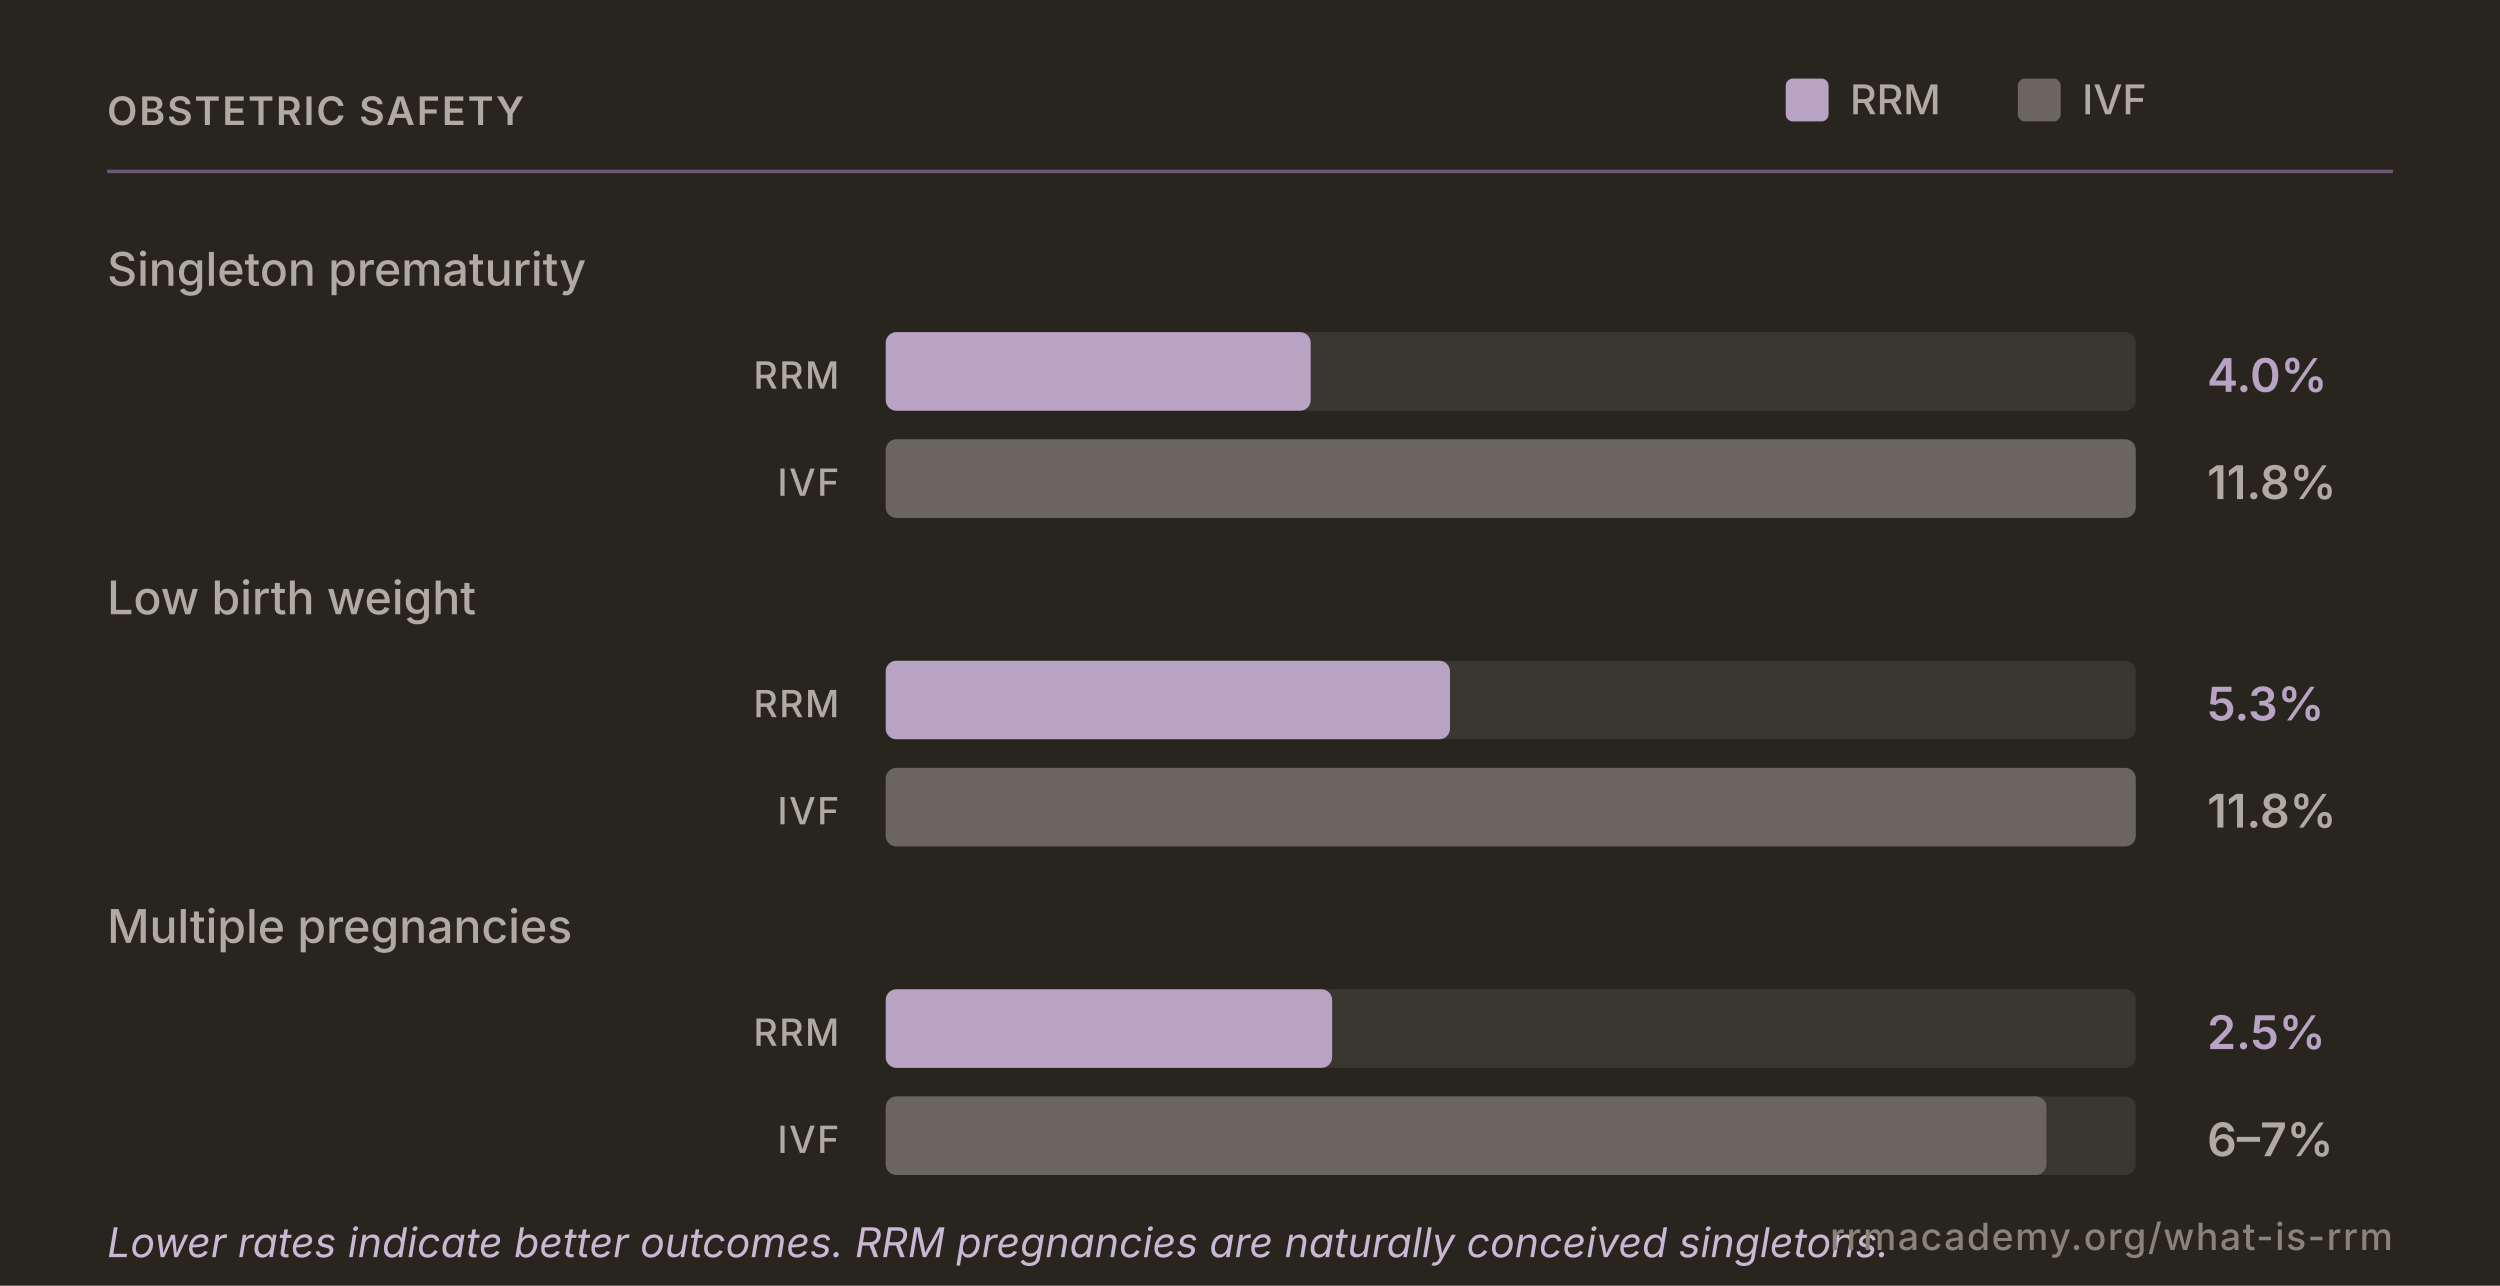
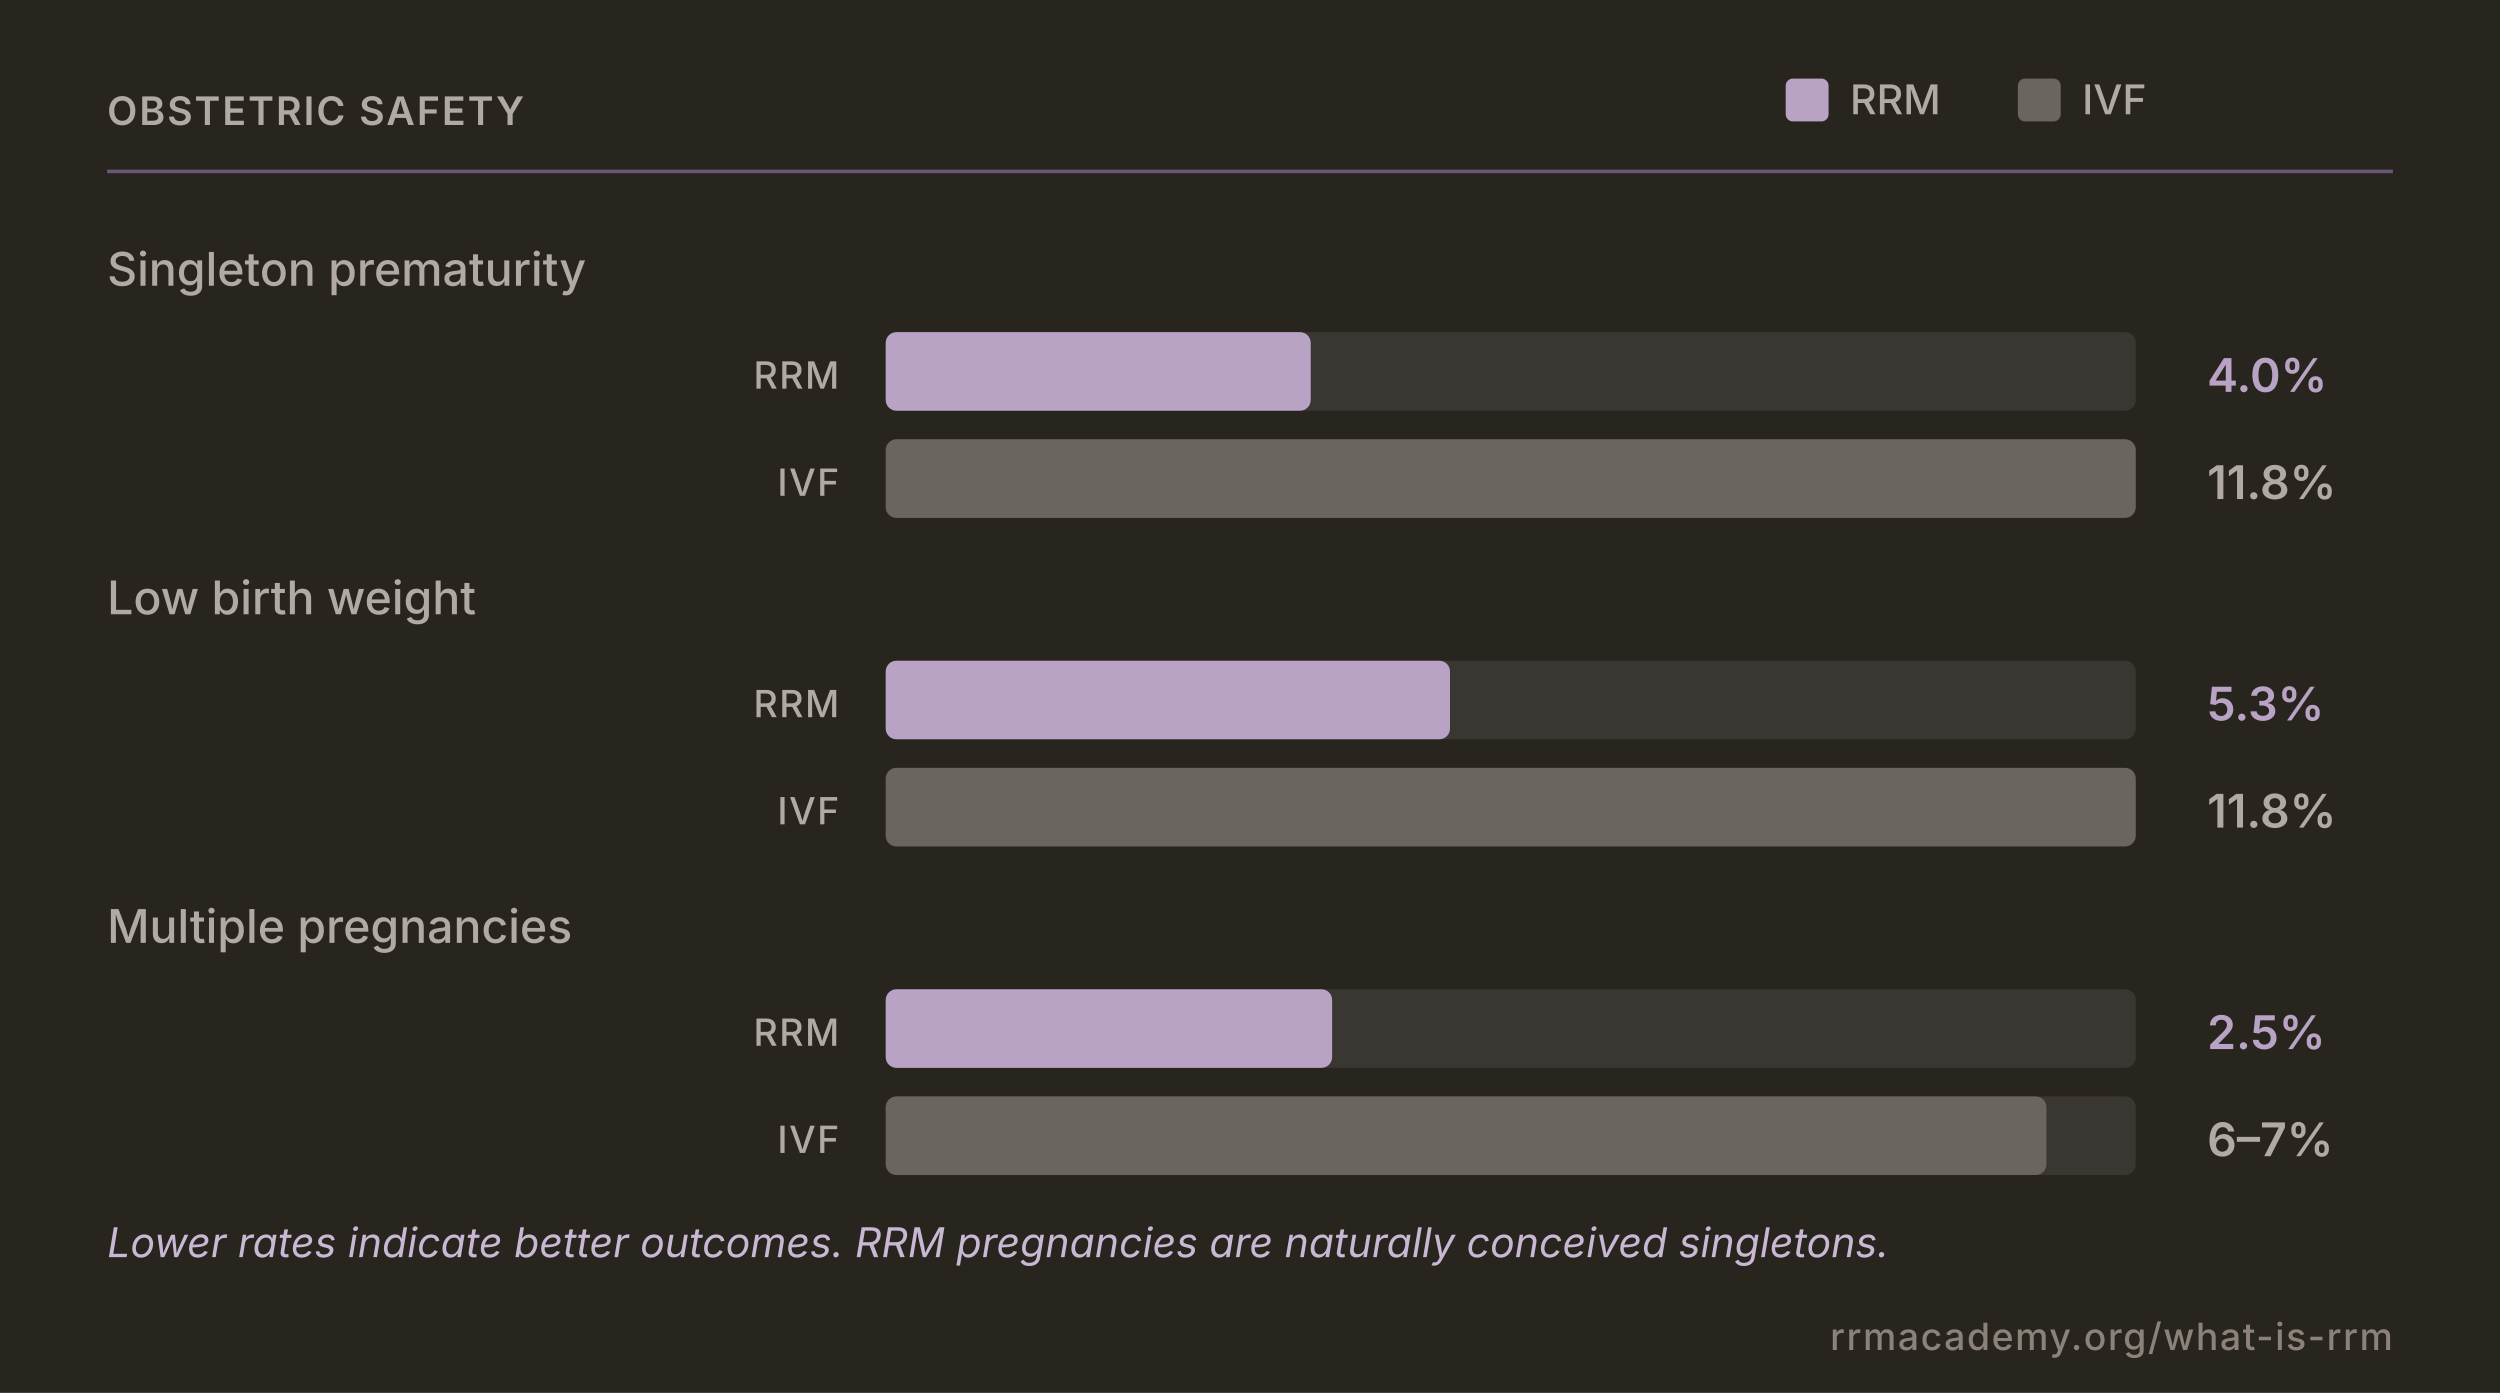
- <svg xmlns="http://www.w3.org/2000/svg" viewBox="0 0 700 360" role="img" aria-label="Obstetric safety outcomes comparing restorative reproductive medicine and IVF">
+ <svg xmlns="http://www.w3.org/2000/svg" viewBox="0 0 700 390" role="img" aria-label="Obstetric safety outcomes comparing restorative reproductive medicine and IVF">
  <style>
    .heading { font-family: 'Inter', sans-serif; font-size: 11px; font-weight: 600; fill: #b0aaa2; letter-spacing: 0.05em; }
    .divider { stroke: #6b5877; stroke-width: 1; }
    .metric { font-family: 'Inter', sans-serif; font-size: 13px; font-weight: 500; fill: #b0aaa2; }
    .legend-label { font-family: 'Inter', sans-serif; font-size: 11.5px; font-weight: 500; fill: #b0aaa2; }
    .track { fill: #3a3632; }
    .bar-rrm { fill: #b8a3c4; }
    .bar-ivf { fill: #6b6560; }
    .value { font-family: 'Inter', sans-serif; font-size: 13px; font-weight: 600; dominant-baseline: central; }
    .value-rrm { fill: #b8a3c4; }
    .value-ivf { fill: #b0aaa2; }
    .tag { font-family: 'Inter', sans-serif; font-size: 10.5px; font-weight: 500; fill: #b0aaa2; letter-spacing: 0.04em; text-anchor: end; dominant-baseline: central; }
    .caption { font-family: 'Inter', sans-serif; font-size: 11.5px; font-style: italic; fill: #c9b8d3; }
    .attribution { font-family: 'Inter', sans-serif; font-size: 10.5px; font-weight: 500; fill: #8b827a; letter-spacing: 0.04em; text-anchor: end; }
  </style>
-   <rect width="700" height="360" fill="#28241e" />
+   <rect width="700" height="390" fill="#28241e" />
  <text x="30" y="35" class="heading">OBSTETRIC SAFETY</text>
  <line x1="30" y1="48" x2="670" y2="48" class="divider" />
  <rect x="500" y="22" width="12" height="12" rx="2" class="bar-rrm" />
  <text x="518" y="32" class="legend-label">RRM</text>
  <rect x="565" y="22" width="12" height="12" rx="2" class="bar-ivf" />
  <text x="583" y="32" class="legend-label">IVF</text>
  <text x="30" y="80" class="metric">Singleton prematurity</text>
  <text x="235" y="105" class="tag">RRM</text>
  <rect x="248" y="93" width="350" height="22" rx="3" class="track" />
  <rect x="248" y="93" width="119" height="22" rx="3" class="bar-rrm" />
  <text x="618" y="105" class="value value-rrm">4.0%</text>
  <text x="235" y="135" class="tag">IVF</text>
  <rect x="248" y="123" width="350" height="22" rx="3" class="track" />
  <rect x="248" y="123" width="350" height="22" rx="3" class="bar-ivf" />
  <text x="618" y="135" class="value value-ivf">11.8%</text>
  <text x="30" y="172" class="metric">Low birth weight</text>
  <text x="235" y="197" class="tag">RRM</text>
  <rect x="248" y="185" width="350" height="22" rx="3" class="track" />
  <rect x="248" y="185" width="158" height="22" rx="3" class="bar-rrm" />
  <text x="618" y="197" class="value value-rrm">5.3%</text>
  <text x="235" y="227" class="tag">IVF</text>
  <rect x="248" y="215" width="350" height="22" rx="3" class="track" />
  <rect x="248" y="215" width="350" height="22" rx="3" class="bar-ivf" />
  <text x="618" y="227" class="value value-ivf">11.8%</text>
  <text x="30" y="264" class="metric">Multiple pregnancies</text>
  <text x="235" y="289" class="tag">RRM</text>
  <rect x="248" y="277" width="350" height="22" rx="3" class="track" />
  <rect x="248" y="277" width="125" height="22" rx="3" class="bar-rrm" />
  <text x="618" y="289" class="value value-rrm">2.5%</text>
  <text x="235" y="319" class="tag">IVF</text>
  <rect x="248" y="307" width="350" height="22" rx="3" class="track" />
  <rect x="248" y="307" width="325" height="22" rx="3" class="bar-ivf" />
  <text x="618" y="319" class="value value-ivf">6–7%</text>
  <text x="30" y="352" class="caption">Lower rates indicate better outcomes. RRM pregnancies are naturally conceived singletons.</text>
-   <text x="670" y="350" class="attribution">rrmacademy.org/what-is-rrm</text>
+   <text x="670" y="378" class="attribution">rrmacademy.org/what-is-rrm</text>
</svg>
